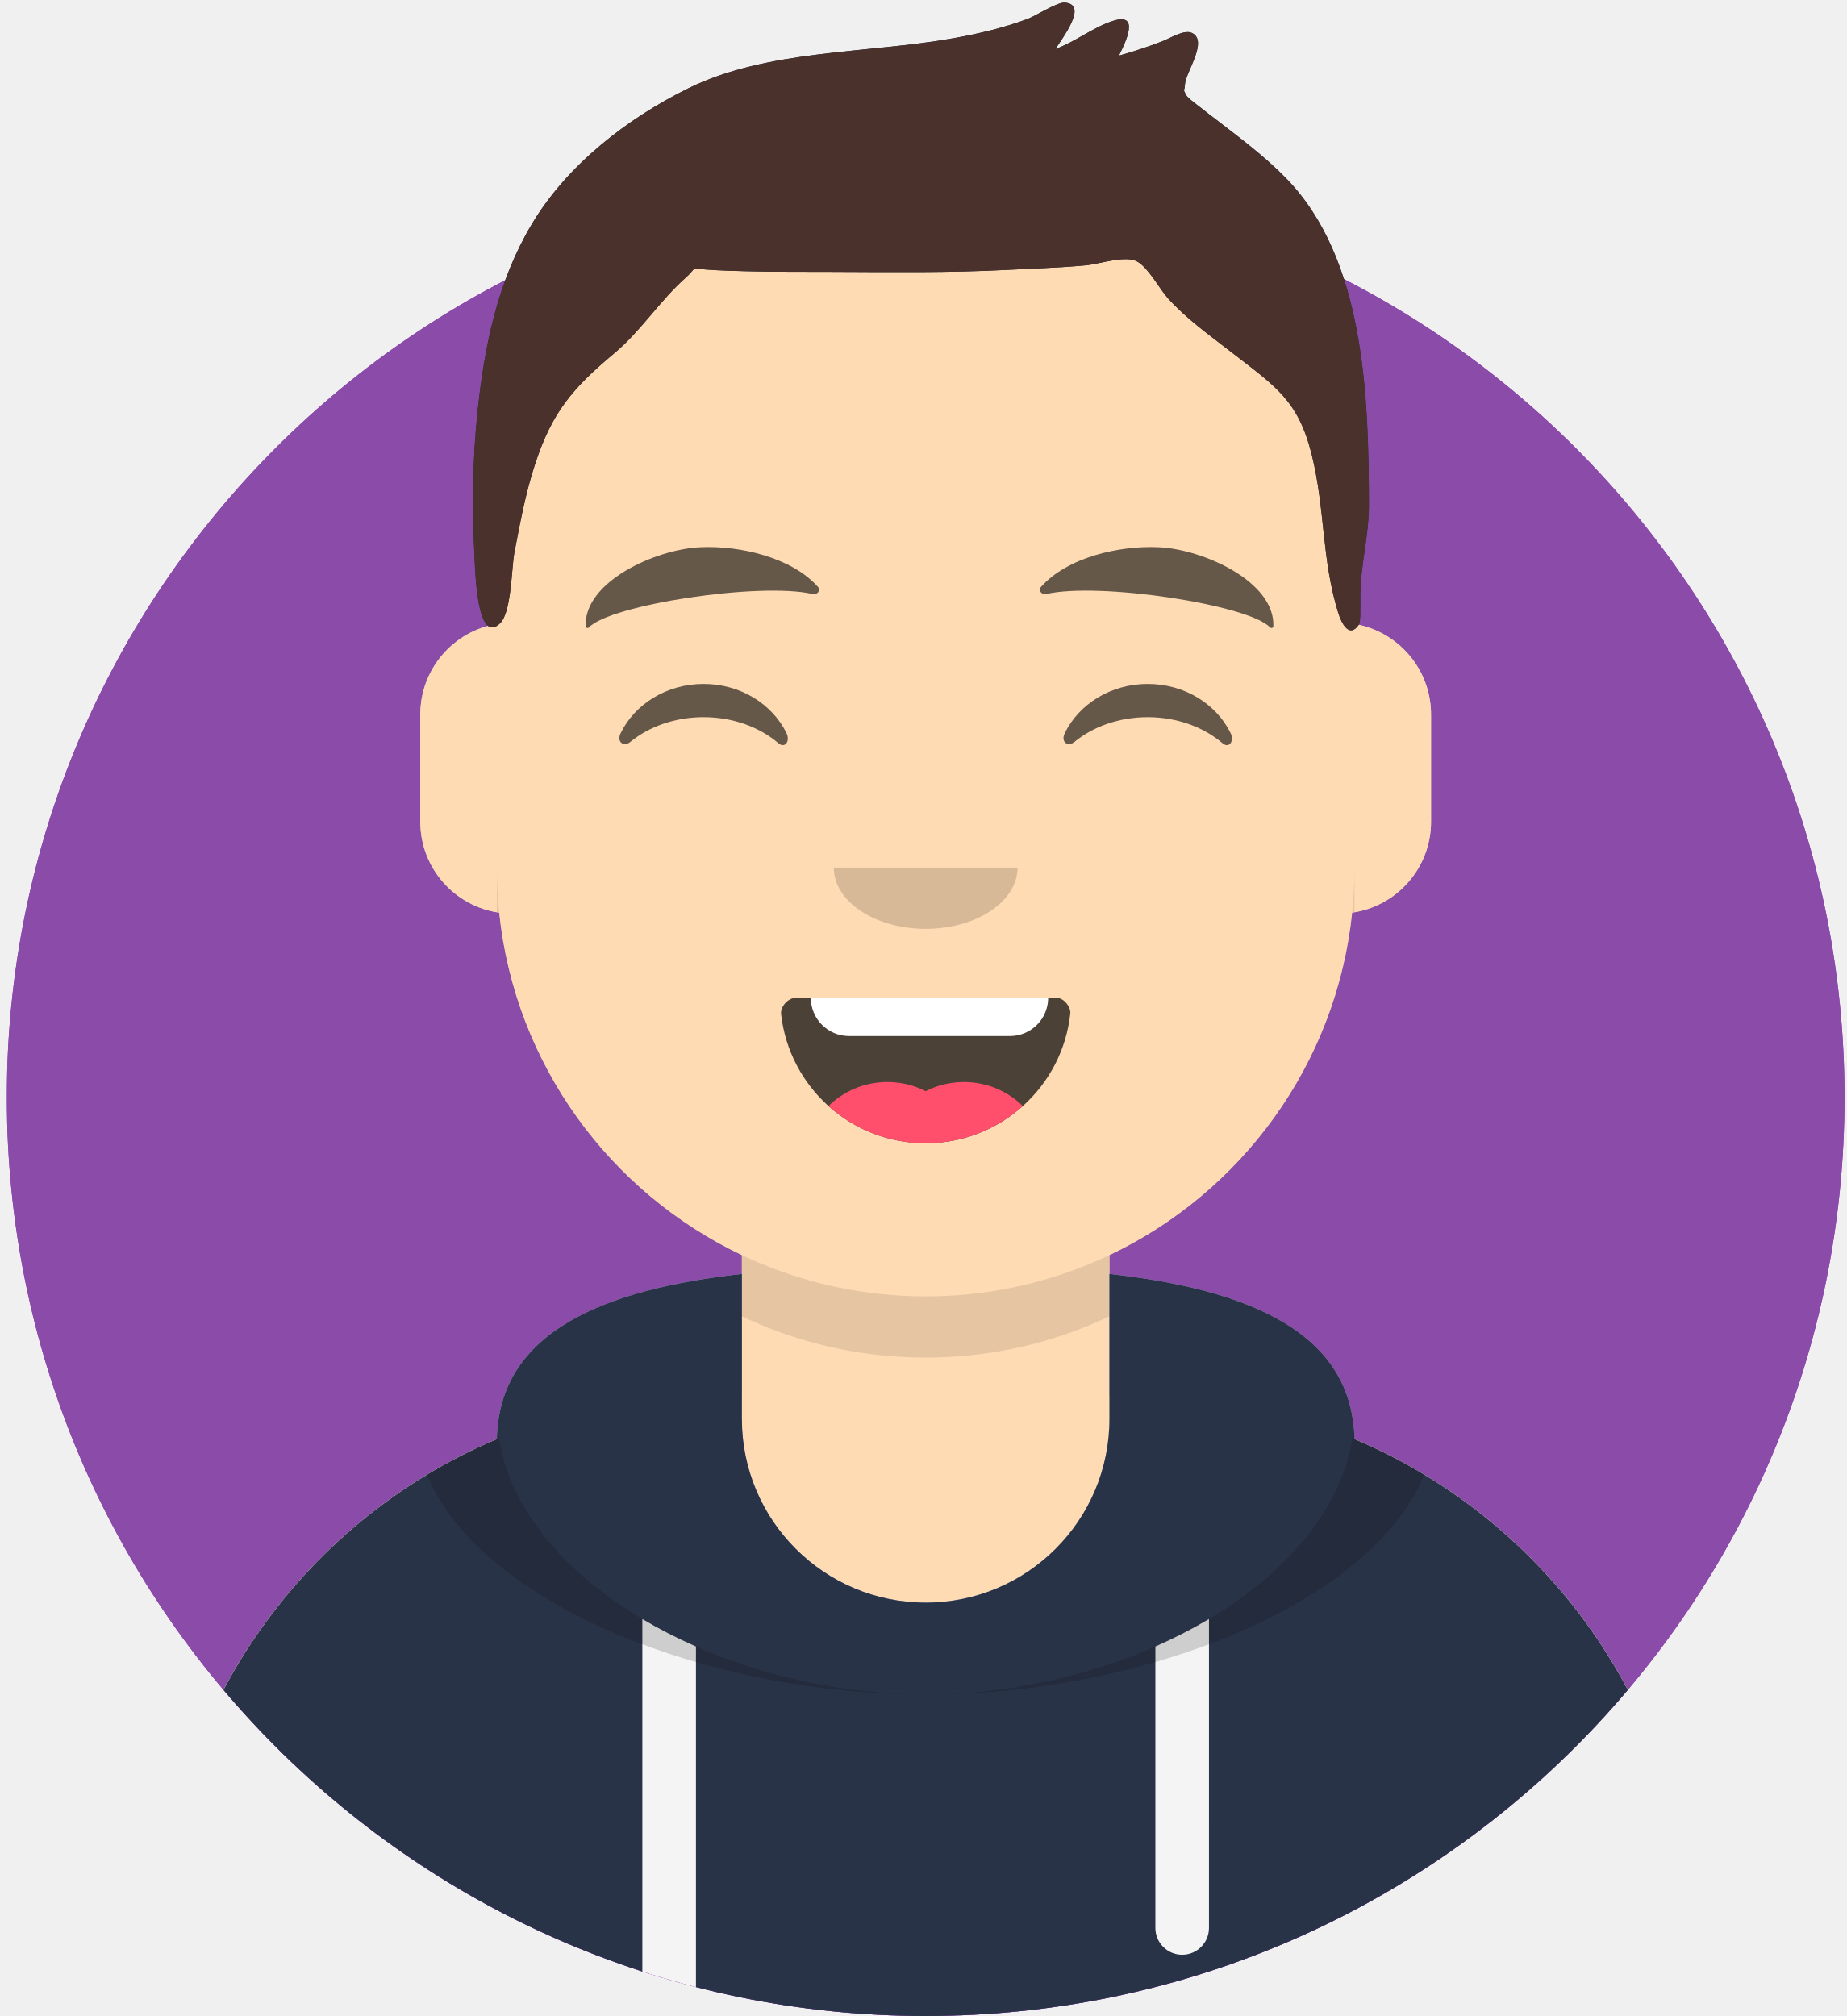
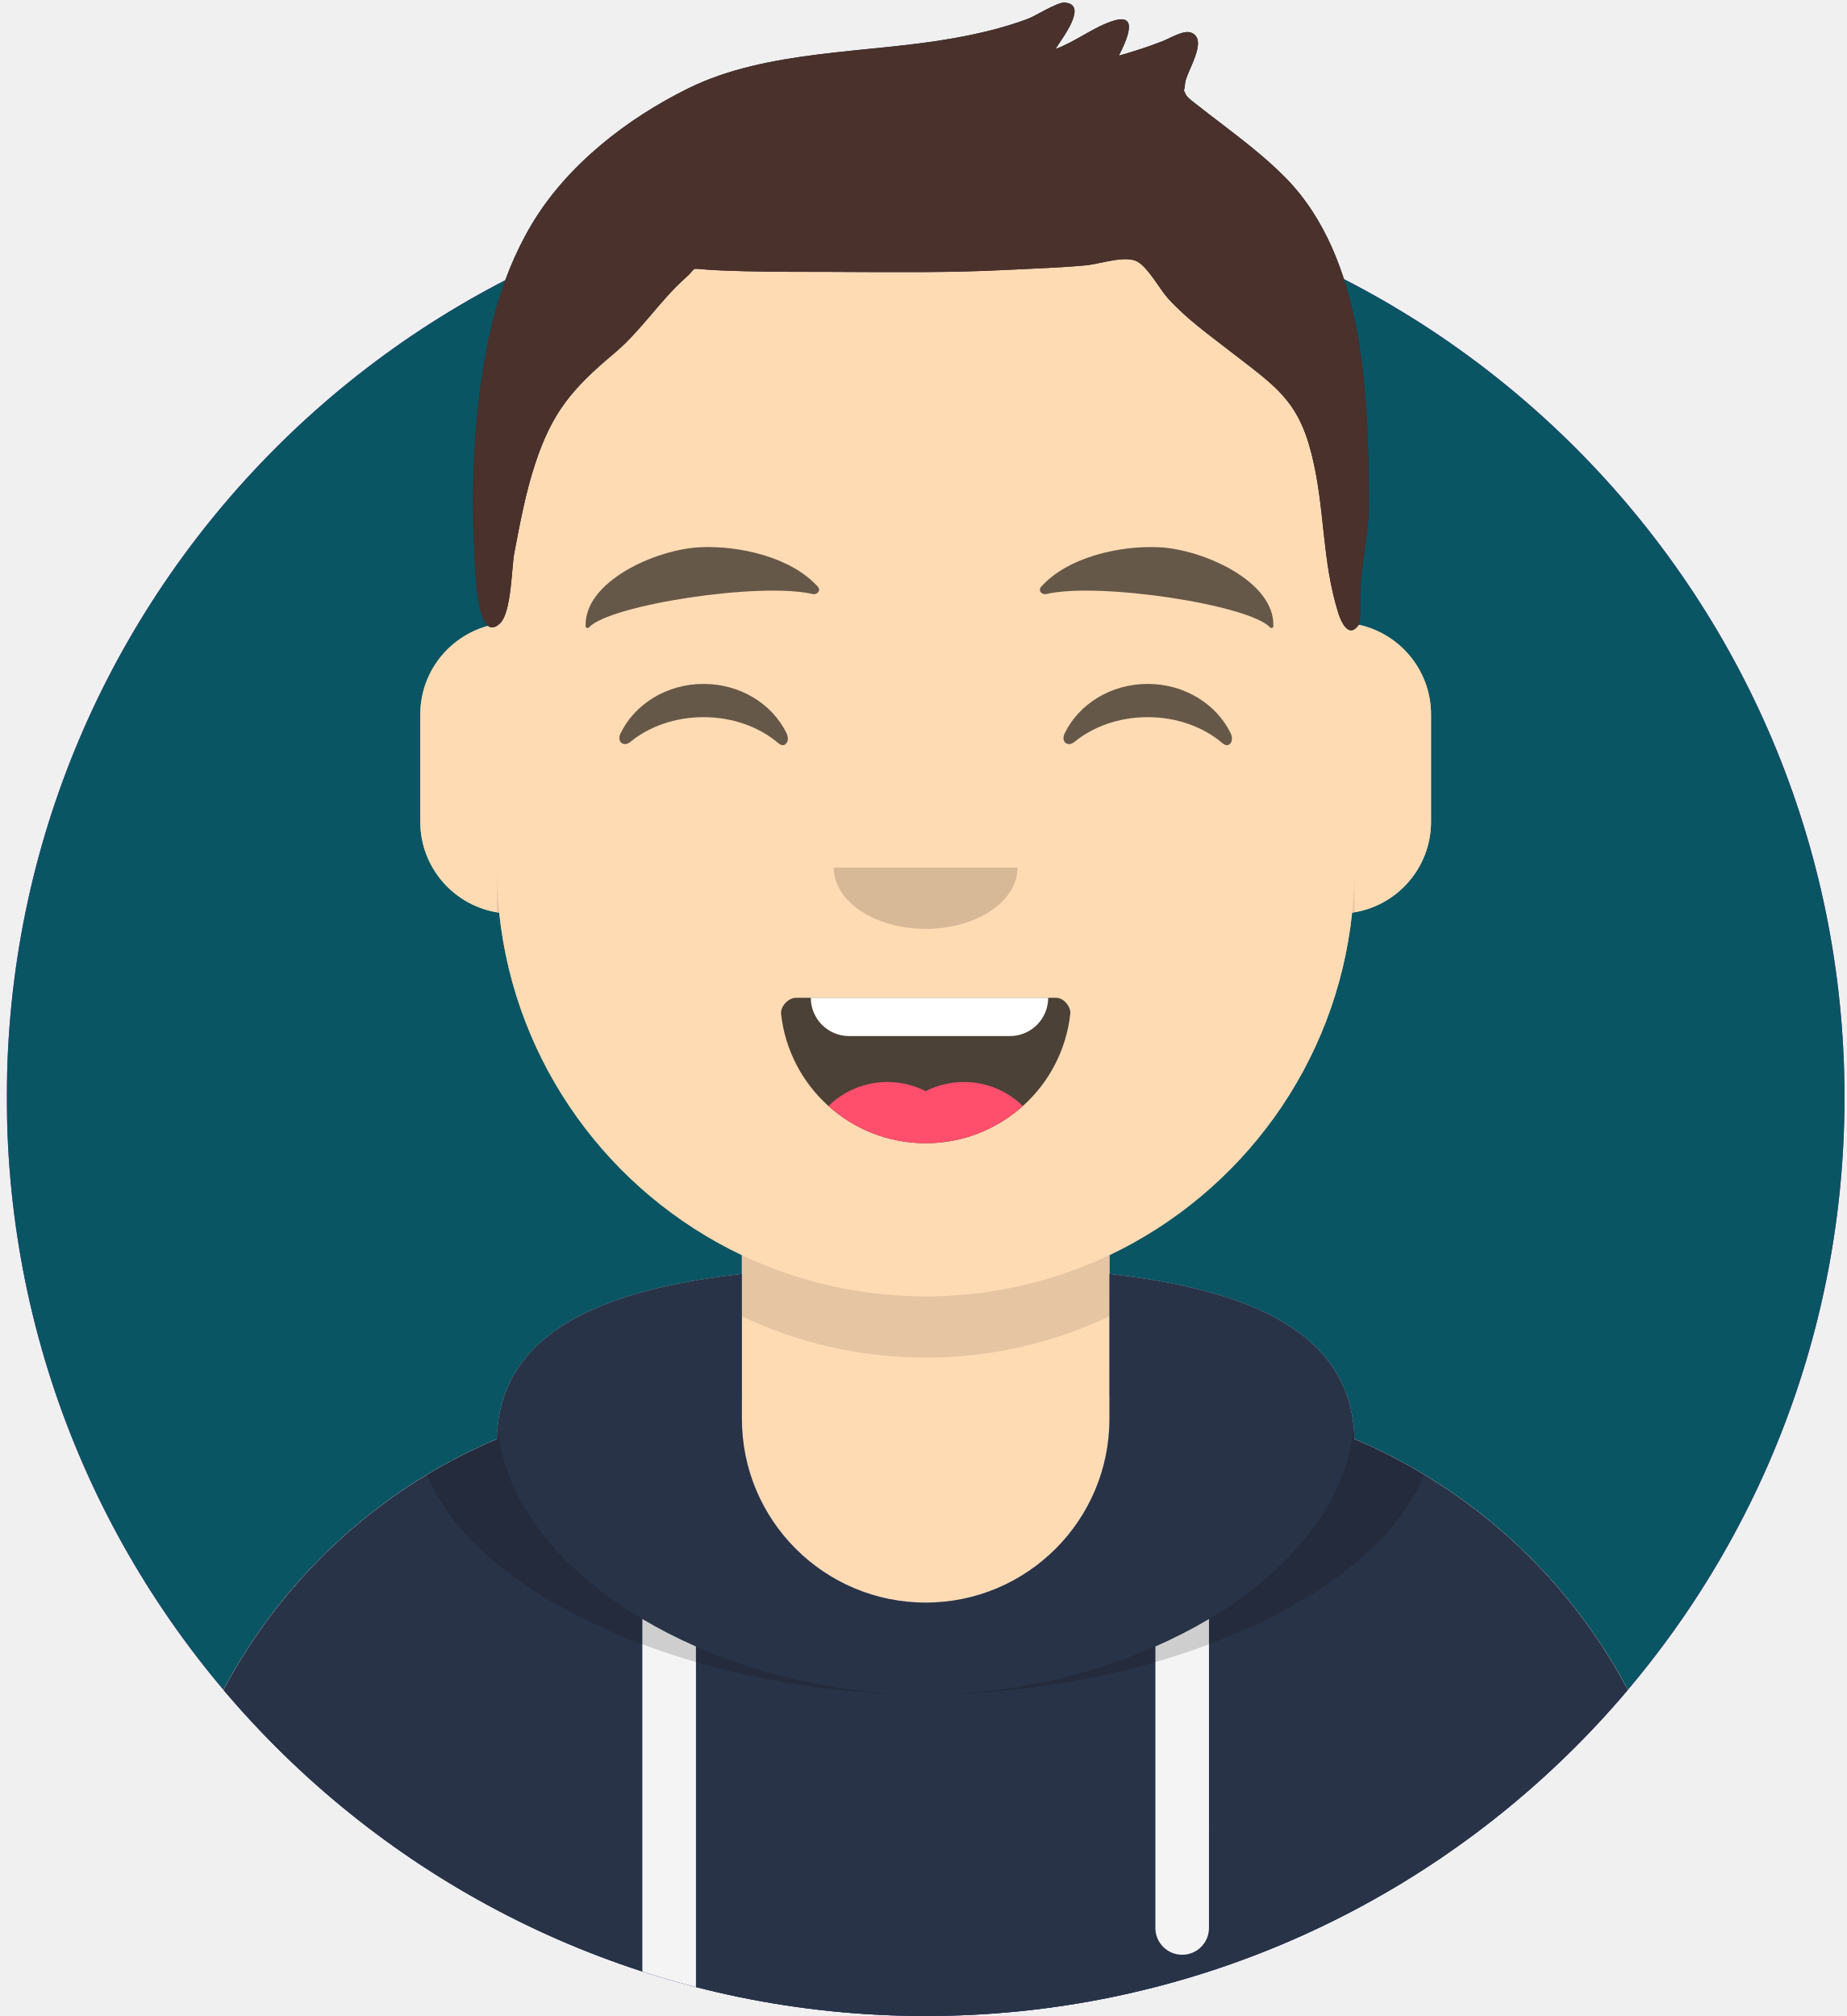
<svg xmlns="http://www.w3.org/2000/svg" xmlns:xlink="http://www.w3.org/1999/xlink" width="217px" height="237px" viewBox="0 0 217 237" version="1.1">
  <defs>
    <circle id="path-1" cx="108" cy="108" r="108" />
    <path d="M-3.19744231e-14,144 L-3.19744231e-14,-1.42108547e-14 L237.6,-1.42108547e-14 L237.6,144 L226.8,144 C226.8,203.647 178.447,252 118.8,252 C59.153,252 10.8,203.647 10.8,144 L10.8,144 L-3.19744231e-14,144 Z" id="path-3" />
    <path d="M90,0 C117.835,-5.11323436e-15 140.4,22.565 140.4,50.4 L140.401,55.949 C145.508,56.807 149.4,61.249 149.4,66.6 L149.4,79.2 C149.4,84.647 145.367,89.152 140.125,89.893 C138.265,107.718 127.114,122.78 111.601,130.149 L111.6,146.7 L115.2,146.7 C150.988,146.7 180,175.712 180,211.5 L180,219.6 L0,219.6 L0,211.5 C-4.38277231e-15,175.712 29.012,146.7 64.8,146.7 L68.4,146.7 L68.4,130.15 C52.886,122.78 41.735,107.718 39.875,89.893 C34.633,89.152 30.6,84.647 30.6,79.2 L30.6,66.6 C30.6,61.249 34.492,56.806 39.6,55.949 L39.6,50.4 C39.6,22.565 62.165,5.11323436e-15 90,0 Z" id="path-5" />
    <path d="M140.401,11.764 C156.691,13.587 169.2,18.597 169.2,31.569 L169.194,31.18 C192.467,41.01 208.8,64.047 208.8,90.9 L208.8,99 L28.8,99 L28.8,90.9 C28.8,64.047 45.133,41.01 68.406,31.18 C68.653,18.496 81.073,13.568 97.2,11.764 L97.2,28.8 C97.2,40.729 106.871,50.4 118.8,50.4 C130.729,50.4 140.4,40.729 140.4,28.8 L140.4,28.8 Z" id="path-7" />
    <path d="M31.606,13.615 C32.558,22.158 39.803,28.8 48.6,28.8 C57.424,28.8 64.687,22.117 65.603,13.536 C65.676,12.845 64.905,11.7 63.938,11.7 C50.534,11.7 40.264,11.7 33.378,11.7 C32.406,11.7 31.511,12.761 31.606,13.615 Z" id="path-9" />
    <rect id="path-11" x="0" y="0" width="237.6" height="252" />
    <path d="M118.135,20.928 C115.651,18.39 112.767,16.236 109.962,14.076 C109.343,13.6 108.715,13.135 108.109,12.641 C107.972,12.528 106.563,11.519 106.394,11.148 C105.988,10.254 106.224,10.95 106.28,9.884 C106.35,8.535 109.1,4.727 107.048,3.854 C106.146,3.47 104.536,4.492 103.67,4.83 C101.977,5.49 100.263,6.054 98.512,6.54 C99.351,4.869 100.95,1.524 97.944,2.419 C95.603,3.116 93.421,4.91 91.068,5.753 C91.847,4.477 94.96,0.523 92.147,0.302 C91.271,0.233 88.724,1.875 87.782,2.226 C84.959,3.275 82.075,3.953 79.111,4.487 C69.033,6.304 57.248,5.786 47.923,10.374 C40.735,13.911 33.636,19.4 29.484,26.389 C25.481,33.125 23.984,40.498 23.146,48.217 C22.532,53.882 22.482,59.738 22.769,65.424 C22.863,67.287 23.073,75.874 25.779,73.273 C27.127,71.978 27.117,66.745 27.457,64.974 C28.133,61.451 28.783,57.911 29.91,54.5 C31.895,48.49 34.238,45.687 39.184,41.547 C42.359,38.89 44.588,35.3 47.625,32.62 C48.99,31.416 47.949,31.542 50.143,31.7 C51.616,31.806 53.097,31.846 54.574,31.885 C57.99,31.974 61.412,31.951 64.829,31.963 C71.711,31.988 78.561,32.085 85.437,31.725 C88.492,31.565 91.556,31.478 94.603,31.195 C96.306,31.038 99.326,29.947 100.728,30.78 C102.01,31.543 103.342,34.034 104.263,35.054 C106.438,37.464 109.032,39.305 111.576,41.282 C116.881,45.403 119.559,46.98 121.17,53.421 C122.775,59.838 122.325,65.791 124.312,72.106 C124.662,73.217 125.586,75.13 126.726,73.415 C126.937,73.096 126.883,71.345 126.883,70.337 C126.883,66.27 127.913,63.218 127.9,59.123 C127.849,46.674 127.447,30.442 118.135,20.928 Z" id="path-13" />
  </defs>
  <g id="Website" stroke="none" stroke-width="1" fill="none" fill-rule="evenodd">
    <g id="mf-avatar" transform="translate(-10, -15)">
      <g id="Circle" transform="translate(10.8, 36)">
        <mask id="mask-2" fill="white">
          <use xlink:href="#path-1" />
        </mask>
        <use id="Circle-Background" fill="#972dc2" xlink:href="#path-1" />
-         <g id="🖍-Circle-Color" mask="url(#mask-2)" fill="#8a4ca8">
+         <g id="🖍-Circle-Color" mask="url(#mask-2)" fill="#0a5563">
          <rect id="🖍Color" x="0" y="0" width="216.445" height="216" />
        </g>
      </g>
      <mask id="mask-4" fill="white">
        <use xlink:href="#path-3" />
      </mask>
      <g id="Mask" />
      <g id="Avataaar" mask="url(#mask-4)">
        <g id="Body" transform="translate(28.8, 32.4)">
          <mask id="mask-6" fill="white">
            <use xlink:href="#path-5" />
          </mask>
          <use fill="#D0C6AC" xlink:href="#path-5" />
          <g id="Skin/👶🏻-05-Pale" mask="url(#mask-6)" fill="#FFDBB4">
            <g transform="translate(-28.8, 0)" id="Color">
              <rect x="0" y="0" width="238.384" height="220.355" />
            </g>
          </g>
          <path d="M39.6,84.6 C39.6,112.435 62.165,135 90,135 C117.835,135 140.4,112.435 140.4,84.6 L140.4,84.6 L140.4,91.8 C140.4,119.635 117.835,142.2 90,142.2 C62.165,142.2 39.6,119.635 39.6,91.8 Z" id="Neck-Shadow" fill-opacity="0.1" fill="#000000" mask="url(#mask-6)" />
        </g>
        <g id="Clothing/Hoodie" transform="translate(0, 153)">
          <mask id="mask-8" fill="white">
            <use xlink:href="#path-7" />
          </mask>
          <use id="Hoodie" fill="#B7C1DB" fill-rule="evenodd" xlink:href="#path-7" />
          <g id="Color/Palette/Slate" mask="url(#mask-8)" fill="#293347" fill-rule="evenodd">
            <rect id="🖍Color" x="0" y="0" width="238.491" height="99" />
          </g>
          <path d="M91.8,55.565 L91.8,99 L85.5,99 L85.499,52.335 C87.483,53.514 89.592,54.594 91.8,55.565 Z M152.101,52.334 L152.1,88.65 C152.1,90.39 150.69,91.8 148.95,91.8 C147.21,91.8 145.8,90.39 145.8,88.65 L145.801,55.565 C148.009,54.594 150.118,53.513 152.101,52.334 Z" id="Straps" fill="#F4F4F4" fill-rule="evenodd" mask="url(#mask-8)" />
          <path d="M155.733,11.451 C169.28,14.013 178.65,19.118 178.65,29.077 C178.65,46.818 148.916,61.2 118.8,61.2 C88.684,61.2 58.95,46.818 58.95,29.077 C58.95,19.118 68.32,14.013 81.867,11.451 C73.689,14.466 68.4,19.534 68.4,27.969 C68.4,46.322 93.439,61.2 118.8,61.2 C144.161,61.2 169.2,46.322 169.2,27.969 C169.2,19.71 164.13,14.679 156.241,11.642 Z" id="Shadow" fill-opacity="0.16" fill="#000000" fill-rule="evenodd" mask="url(#mask-8)" />
        </g>
        <g id="Face" transform="translate(68.4, 73.8)">
          <g id="Mouth/Smile" transform="translate(1.8, 46.8)">
            <mask id="mask-10" fill="white">
              <use xlink:href="#path-9" />
            </mask>
            <use id="Mouth" fill-opacity="0.7" fill="#000000" fill-rule="evenodd" xlink:href="#path-9" />
            <path d="M39.6,1.8 L58.5,1.8 C60.985,1.8 63,3.815 63,6.3 L63,11.7 C63,14.185 60.985,16.2 58.5,16.2 L39.6,16.2 C37.115,16.2 35.1,14.185 35.1,11.7 L35.1,6.3 C35.1,3.815 37.115,1.8 39.6,1.8 Z" id="Teeth" fill="#FFFFFF" fill-rule="evenodd" mask="url(#mask-10)" />
            <g id="Tongue" stroke-width="1" fill-rule="evenodd" mask="url(#mask-10)" fill="#FF4F6D">
              <g transform="translate(34.2, 21.6)">
                <circle cx="9.9" cy="9.9" r="9.9" />
                <circle cx="18.9" cy="9.9" r="9.9" />
              </g>
            </g>
          </g>
          <g id="Nose/Default" transform="translate(25.2, 36)" fill="#000000" fill-opacity="0.16">
            <path d="M14.4,7.2 C14.4,11.176 19.235,14.4 25.2,14.4 L25.2,14.4 C31.165,14.4 36,11.176 36,7.2" id="Nose" />
          </g>
          <g id="Eyes/Happy-😁" transform="translate(0, 7.2)" fill="#000000" fill-opacity="0.6">
            <path d="M14.544,20.203 C16.206,16.784 19.948,14.4 24.298,14.4 C28.632,14.4 32.363,16.767 34.034,20.166 C34.53,21.176 33.824,22.003 33.112,21.39 C30.906,19.494 27.773,18.309 24.298,18.309 C20.931,18.309 17.886,19.421 15.694,21.214 C14.892,21.87 14.058,21.203 14.544,20.203 Z" id="Squint" />
            <path d="M66.744,20.203 C68.406,16.784 72.148,14.4 76.498,14.4 C80.832,14.4 84.563,16.767 86.234,20.166 C86.73,21.176 86.024,22.003 85.312,21.39 C83.106,19.494 79.973,18.309 76.498,18.309 C73.131,18.309 70.086,19.421 67.894,21.214 C67.092,21.87 66.258,21.203 66.744,20.203 Z" id="Squint" />
          </g>
          <g id="Eyebrow/Natural/Default-Natural" fill="#000000" fill-opacity="0.6">
            <path d="M23.435,5.589 C18.25,6.285 10.164,10.805 10.84,16.036 C10.862,16.207 11.121,16.261 11.233,16.118 C13.471,13.248 30.774,9.033 37.075,9.913 C37.652,9.994 38.032,9.399 37.639,9.027 C34.269,5.845 28.08,4.961 23.435,5.589" id="Eyebrow" transform="translate(24.3, 10.8) rotate(5) translate(-24.3, -10.8) " />
            <path d="M76.535,5.589 C71.35,6.285 63.264,10.805 63.94,16.036 C63.962,16.207 64.221,16.261 64.333,16.118 C66.571,13.248 83.874,9.033 90.175,9.913 C90.752,9.994 91.132,9.399 90.739,9.027 C87.369,5.845 81.18,4.961 76.535,5.589" id="Eyebrow" transform="translate(77.4, 10.8) scale(-1, 1) rotate(5) translate(-77.4, -10.8) " />
          </g>
        </g>
        <g id="Top">
          <mask id="mask-12" fill="white">
            <use xlink:href="#path-11" />
          </mask>
          <g id="Mask" />
          <g mask="url(#mask-12)">
            <g transform="translate(43, 15)">
              <mask id="mask-14" fill="white">
                <use xlink:href="#path-13" />
              </mask>
              <use id="Short-Hair" stroke="none" fill="#1F3140" fill-rule="evenodd" xlink:href="#path-13" />
              <g id="Color/Hair/Brown-Dark" stroke="none" fill="none" mask="url(#mask-14)" fill-rule="evenodd">
                <g transform="translate(-43.1, -15)" fill="#4A312C" id="Color">
                  <rect x="0" y="0" width="239.107" height="252.406" />
                </g>
              </g>
            </g>
          </g>
        </g>
      </g>
    </g>
  </g>
</svg>
